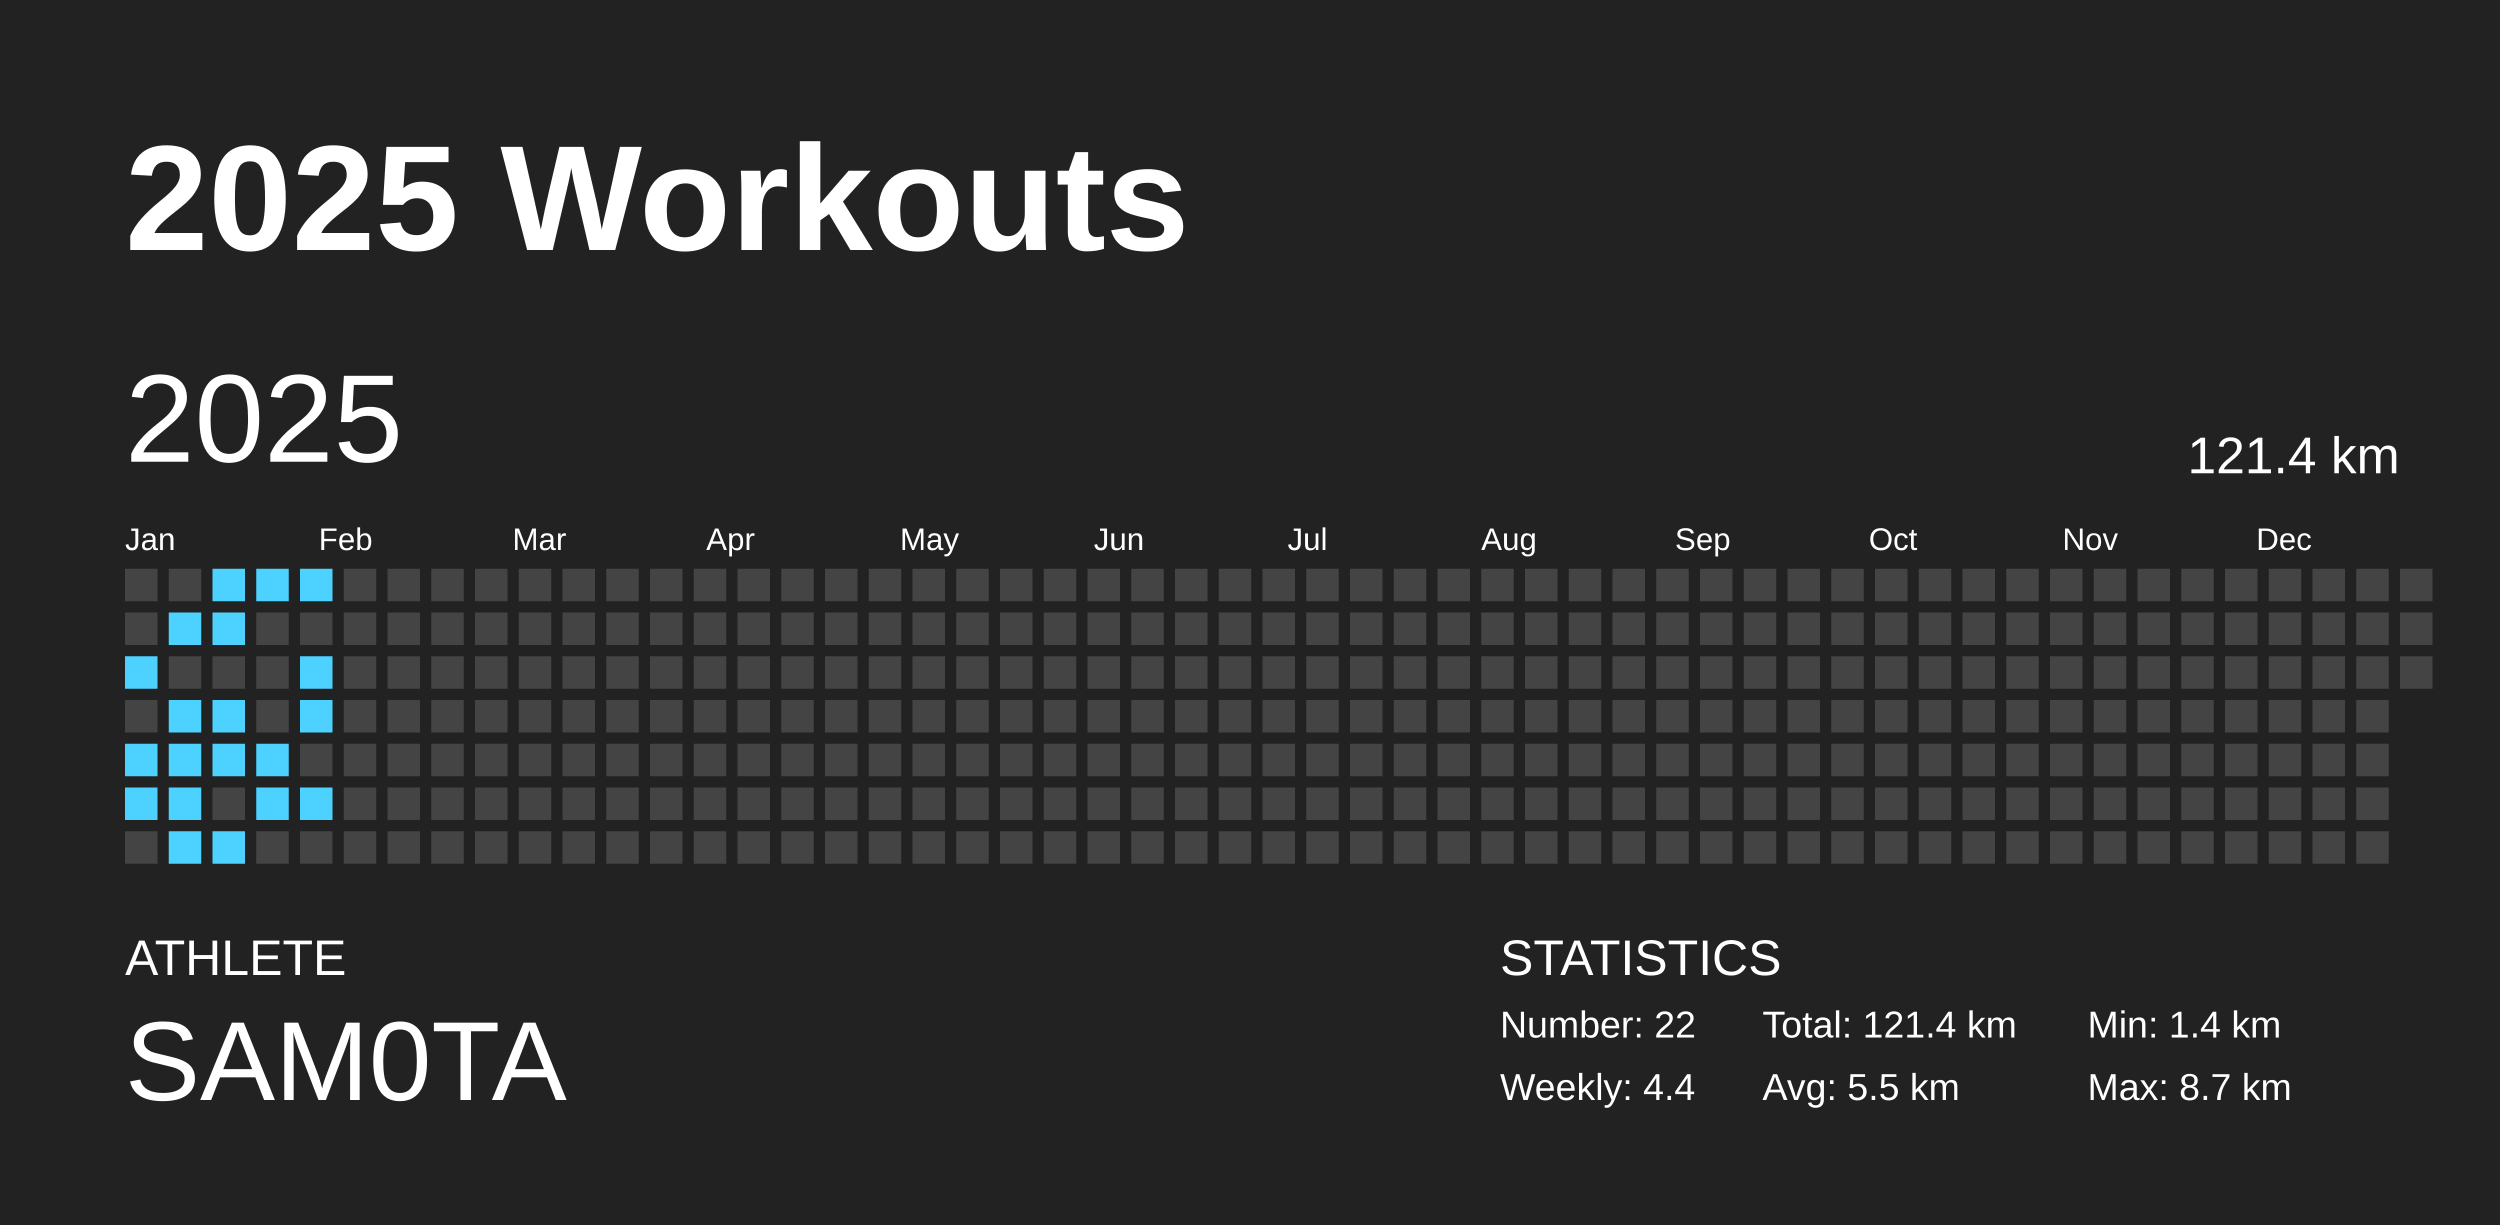
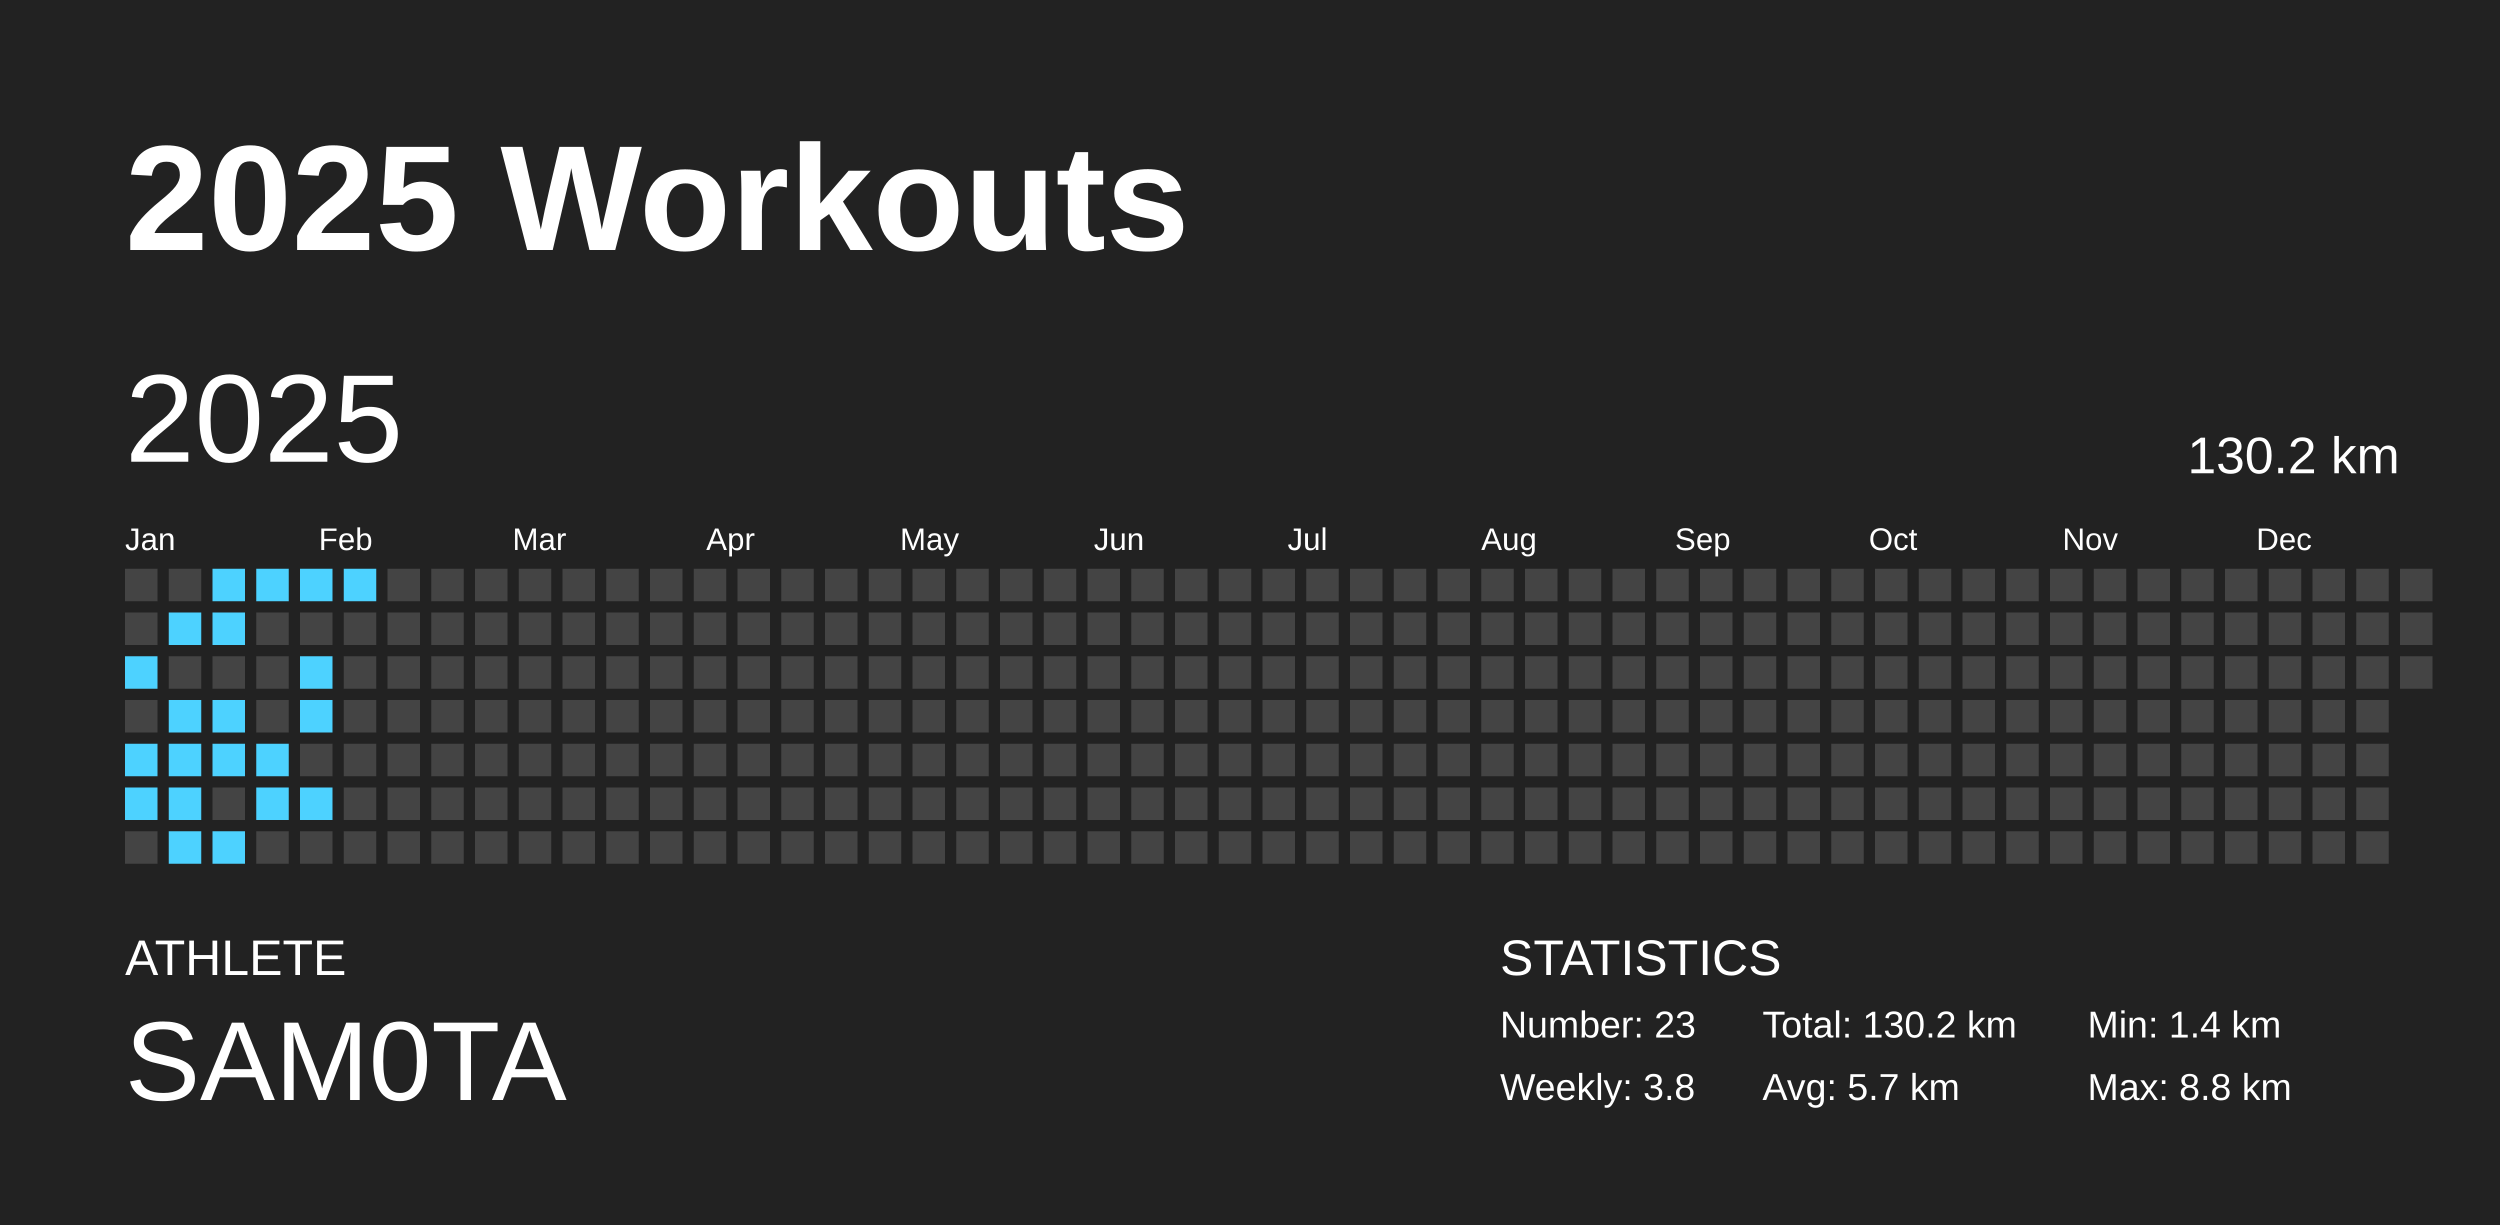
<svg xmlns="http://www.w3.org/2000/svg" baseProfile="full" height="98mm" version="1.1" viewBox="0,0,200,98" width="200mm">
  <defs />
  <rect fill="#222222" height="98" width="200" x="0" y="0" />
  <text fill="#FFFFFF" style="font-size:12px; font-family:Arial; font-weight:bold;" x="10" y="20">2025 Workouts</text>
  <text fill="#FFFFFF" style="font-size:4px; font-family:Arial" x="10" y="78">ATHLETE</text>
  <text fill="#FFFFFF" style="font-size:9px; font-family:Arial" x="10" y="88">SAM0TA</text>
  <text fill="#FFFFFF" style="font-size:4px; font-family:Arial" x="120" y="78">STATISTICS</text>
-   <text fill="#FFFFFF" style="font-size:3px; font-family:Arial" x="120" y="83">Number: 22</text>
-   <text fill="#FFFFFF" style="font-size:3px; font-family:Arial" x="120" y="88">Weekly: 4.4</text>
-   <text fill="#FFFFFF" style="font-size:3px; font-family:Arial" x="141" y="83">Total: 121.4 km</text>
-   <text fill="#FFFFFF" style="font-size:3px; font-family:Arial" x="141" y="88">Avg: 5.5 km</text>
+   <text fill="#FFFFFF" style="font-size:3px; font-family:Arial" x="120" y="83">Number: 23</text>
+   <text fill="#FFFFFF" style="font-size:3px; font-family:Arial" x="120" y="88">Weekly: 3.8</text>
+   <text fill="#FFFFFF" style="font-size:3px; font-family:Arial" x="141" y="83">Total: 130.2 km</text>
+   <text fill="#FFFFFF" style="font-size:3px; font-family:Arial" x="141" y="88">Avg: 5.7 km</text>
  <text fill="#FFFFFF" style="font-size:3px; font-family:Arial" x="167" y="83">Min: 1.4 km</text>
-   <text fill="#FFFFFF" style="font-size:3px; font-family:Arial" x="167" y="88">Max: 8.7 km</text>
+   <text fill="#FFFFFF" style="font-size:3px; font-family:Arial" x="167" y="88">Max: 8.8 km</text>
  <text dominant-baseline="hanging" fill="#FFFFFF" style="font-size:10.0px; font-family:Arial;" x="10" y="30">2025</text>
-   <text dominant-baseline="hanging" fill="#FFFFFF" style="font-size:4.125px; font-family:Arial;" x="175" y="35">121.4 km</text>
+   <text dominant-baseline="hanging" fill="#FFFFFF" style="font-size:4.125px; font-family:Arial;" x="175" y="35">130.2 km</text>
  <text fill="#FFFFFF" style="font-size:2.5px; font-family:Arial" x="10.0" y="44">Jan</text>
  <text fill="#FFFFFF" style="font-size:2.5px; font-family:Arial" x="25.5" y="44">Feb</text>
  <text fill="#FFFFFF" style="font-size:2.5px; font-family:Arial" x="41.0" y="44">Mar</text>
  <text fill="#FFFFFF" style="font-size:2.5px; font-family:Arial" x="56.5" y="44">Apr</text>
  <text fill="#FFFFFF" style="font-size:2.5px; font-family:Arial" x="72.0" y="44">May</text>
  <text fill="#FFFFFF" style="font-size:2.5px; font-family:Arial" x="87.5" y="44">Jun</text>
  <text fill="#FFFFFF" style="font-size:2.5px; font-family:Arial" x="103.0" y="44">Jul</text>
  <text fill="#FFFFFF" style="font-size:2.5px; font-family:Arial" x="118.5" y="44">Aug</text>
  <text fill="#FFFFFF" style="font-size:2.5px; font-family:Arial" x="134.0" y="44">Sep</text>
  <text fill="#FFFFFF" style="font-size:2.5px; font-family:Arial" x="149.5" y="44">Oct</text>
  <text fill="#FFFFFF" style="font-size:2.5px; font-family:Arial" x="165.0" y="44">Nov</text>
  <text fill="#FFFFFF" style="font-size:2.5px; font-family:Arial" x="180.5" y="44">Dec</text>
  <rect fill="#444444" height="2.6" width="2.6" x="10.0" y="45.5" />
  <rect fill="#444444" height="2.6" width="2.6" x="10.0" y="49.0" />
  <rect fill="#4dd2ff" height="2.6" width="2.6" x="10.0" y="52.5" />
  <rect fill="#444444" height="2.6" width="2.6" x="10.0" y="56.0" />
  <rect fill="#4dd2ff" height="2.6" width="2.6" x="10.0" y="59.5" />
  <rect fill="#4dd2ff" height="2.6" width="2.6" x="10.0" y="63.0" />
  <rect fill="#444444" height="2.6" width="2.6" x="10.0" y="66.5" />
  <rect fill="#444444" height="2.6" width="2.6" x="13.5" y="45.5" />
  <rect fill="#4dd2ff" height="2.6" width="2.6" x="13.5" y="49.0" />
  <rect fill="#444444" height="2.6" width="2.6" x="13.5" y="52.5" />
  <rect fill="#4dd2ff" height="2.6" width="2.6" x="13.5" y="56.0" />
  <rect fill="#4dd2ff" height="2.6" width="2.6" x="13.5" y="59.5" />
  <rect fill="#4dd2ff" height="2.6" width="2.6" x="13.5" y="63.0" />
  <rect fill="#4dd2ff" height="2.6" width="2.6" x="13.5" y="66.5" />
  <rect fill="#4dd2ff" height="2.6" width="2.6" x="17.0" y="45.5" />
  <rect fill="#4dd2ff" height="2.6" width="2.6" x="17.0" y="49.0" />
  <rect fill="#444444" height="2.6" width="2.6" x="17.0" y="52.5" />
  <rect fill="#4dd2ff" height="2.6" width="2.6" x="17.0" y="56.0" />
  <rect fill="#4dd2ff" height="2.6" width="2.6" x="17.0" y="59.5" />
  <rect fill="#444444" height="2.6" width="2.6" x="17.0" y="63.0" />
  <rect fill="#4dd2ff" height="2.6" width="2.6" x="17.0" y="66.5" />
  <rect fill="#4dd2ff" height="2.6" width="2.6" x="20.5" y="45.5" />
  <rect fill="#444444" height="2.6" width="2.6" x="20.5" y="49.0" />
  <rect fill="#444444" height="2.6" width="2.6" x="20.5" y="52.5" />
  <rect fill="#444444" height="2.6" width="2.6" x="20.5" y="56.0" />
  <rect fill="#4dd2ff" height="2.6" width="2.6" x="20.5" y="59.5" />
  <rect fill="#4dd2ff" height="2.6" width="2.6" x="20.5" y="63.0" />
  <rect fill="#444444" height="2.6" width="2.6" x="20.5" y="66.5" />
  <rect fill="#4dd2ff" height="2.6" width="2.6" x="24.0" y="45.5" />
  <rect fill="#444444" height="2.6" width="2.6" x="24.0" y="49.0" />
  <rect fill="#4dd2ff" height="2.6" width="2.6" x="24.0" y="52.5" />
  <rect fill="#4dd2ff" height="2.6" width="2.6" x="24.0" y="56.0" />
  <rect fill="#444444" height="2.6" width="2.6" x="24.0" y="59.5" />
  <rect fill="#4dd2ff" height="2.6" width="2.6" x="24.0" y="63.0" />
  <rect fill="#444444" height="2.6" width="2.6" x="24.0" y="66.5" />
-   <rect fill="#444444" height="2.6" width="2.6" x="27.5" y="45.5" />
+   <rect fill="#4dd2ff" height="2.6" width="2.6" x="27.5" y="45.5" />
  <rect fill="#444444" height="2.6" width="2.6" x="27.5" y="49.0" />
  <rect fill="#444444" height="2.6" width="2.6" x="27.5" y="52.5" />
  <rect fill="#444444" height="2.6" width="2.6" x="27.5" y="56.0" />
  <rect fill="#444444" height="2.6" width="2.6" x="27.5" y="59.5" />
  <rect fill="#444444" height="2.6" width="2.6" x="27.5" y="63.0" />
  <rect fill="#444444" height="2.6" width="2.6" x="27.5" y="66.5" />
  <rect fill="#444444" height="2.6" width="2.6" x="31.0" y="45.5" />
  <rect fill="#444444" height="2.6" width="2.6" x="31.0" y="49.0" />
  <rect fill="#444444" height="2.6" width="2.6" x="31.0" y="52.5" />
  <rect fill="#444444" height="2.6" width="2.6" x="31.0" y="56.0" />
  <rect fill="#444444" height="2.6" width="2.6" x="31.0" y="59.5" />
  <rect fill="#444444" height="2.6" width="2.6" x="31.0" y="63.0" />
  <rect fill="#444444" height="2.6" width="2.6" x="31.0" y="66.5" />
  <rect fill="#444444" height="2.6" width="2.6" x="34.5" y="45.5" />
  <rect fill="#444444" height="2.6" width="2.6" x="34.5" y="49.0" />
  <rect fill="#444444" height="2.6" width="2.6" x="34.5" y="52.5" />
  <rect fill="#444444" height="2.6" width="2.6" x="34.5" y="56.0" />
  <rect fill="#444444" height="2.6" width="2.6" x="34.5" y="59.5" />
  <rect fill="#444444" height="2.6" width="2.6" x="34.5" y="63.0" />
  <rect fill="#444444" height="2.6" width="2.6" x="34.5" y="66.5" />
  <rect fill="#444444" height="2.6" width="2.6" x="38.0" y="45.5" />
  <rect fill="#444444" height="2.6" width="2.6" x="38.0" y="49.0" />
  <rect fill="#444444" height="2.6" width="2.6" x="38.0" y="52.5" />
  <rect fill="#444444" height="2.6" width="2.6" x="38.0" y="56.0" />
  <rect fill="#444444" height="2.6" width="2.6" x="38.0" y="59.5" />
  <rect fill="#444444" height="2.6" width="2.6" x="38.0" y="63.0" />
  <rect fill="#444444" height="2.6" width="2.6" x="38.0" y="66.5" />
  <rect fill="#444444" height="2.6" width="2.6" x="41.5" y="45.5" />
  <rect fill="#444444" height="2.6" width="2.6" x="41.5" y="49.0" />
  <rect fill="#444444" height="2.6" width="2.6" x="41.5" y="52.5" />
  <rect fill="#444444" height="2.6" width="2.6" x="41.5" y="56.0" />
  <rect fill="#444444" height="2.6" width="2.6" x="41.5" y="59.5" />
  <rect fill="#444444" height="2.6" width="2.6" x="41.5" y="63.0" />
  <rect fill="#444444" height="2.6" width="2.6" x="41.5" y="66.5" />
  <rect fill="#444444" height="2.6" width="2.6" x="45.0" y="45.5" />
  <rect fill="#444444" height="2.6" width="2.6" x="45.0" y="49.0" />
  <rect fill="#444444" height="2.6" width="2.6" x="45.0" y="52.5" />
  <rect fill="#444444" height="2.6" width="2.6" x="45.0" y="56.0" />
  <rect fill="#444444" height="2.6" width="2.6" x="45.0" y="59.5" />
  <rect fill="#444444" height="2.6" width="2.6" x="45.0" y="63.0" />
  <rect fill="#444444" height="2.6" width="2.6" x="45.0" y="66.5" />
  <rect fill="#444444" height="2.6" width="2.6" x="48.5" y="45.5" />
  <rect fill="#444444" height="2.6" width="2.6" x="48.5" y="49.0" />
  <rect fill="#444444" height="2.6" width="2.6" x="48.5" y="52.5" />
  <rect fill="#444444" height="2.6" width="2.6" x="48.5" y="56.0" />
  <rect fill="#444444" height="2.6" width="2.6" x="48.5" y="59.5" />
  <rect fill="#444444" height="2.6" width="2.6" x="48.5" y="63.0" />
  <rect fill="#444444" height="2.6" width="2.6" x="48.5" y="66.5" />
  <rect fill="#444444" height="2.6" width="2.6" x="52.0" y="45.5" />
  <rect fill="#444444" height="2.6" width="2.6" x="52.0" y="49.0" />
  <rect fill="#444444" height="2.6" width="2.6" x="52.0" y="52.5" />
  <rect fill="#444444" height="2.6" width="2.6" x="52.0" y="56.0" />
  <rect fill="#444444" height="2.6" width="2.6" x="52.0" y="59.5" />
  <rect fill="#444444" height="2.6" width="2.6" x="52.0" y="63.0" />
  <rect fill="#444444" height="2.6" width="2.6" x="52.0" y="66.5" />
  <rect fill="#444444" height="2.6" width="2.6" x="55.5" y="45.5" />
  <rect fill="#444444" height="2.6" width="2.6" x="55.5" y="49.0" />
  <rect fill="#444444" height="2.6" width="2.6" x="55.5" y="52.5" />
  <rect fill="#444444" height="2.6" width="2.6" x="55.5" y="56.0" />
  <rect fill="#444444" height="2.6" width="2.6" x="55.5" y="59.5" />
  <rect fill="#444444" height="2.6" width="2.6" x="55.5" y="63.0" />
  <rect fill="#444444" height="2.6" width="2.6" x="55.5" y="66.5" />
  <rect fill="#444444" height="2.6" width="2.6" x="59.0" y="45.5" />
  <rect fill="#444444" height="2.6" width="2.6" x="59.0" y="49.0" />
  <rect fill="#444444" height="2.6" width="2.6" x="59.0" y="52.5" />
  <rect fill="#444444" height="2.6" width="2.6" x="59.0" y="56.0" />
  <rect fill="#444444" height="2.6" width="2.6" x="59.0" y="59.5" />
  <rect fill="#444444" height="2.6" width="2.6" x="59.0" y="63.0" />
  <rect fill="#444444" height="2.6" width="2.6" x="59.0" y="66.5" />
  <rect fill="#444444" height="2.6" width="2.6" x="62.5" y="45.5" />
  <rect fill="#444444" height="2.6" width="2.6" x="62.5" y="49.0" />
  <rect fill="#444444" height="2.6" width="2.6" x="62.5" y="52.5" />
  <rect fill="#444444" height="2.6" width="2.6" x="62.5" y="56.0" />
  <rect fill="#444444" height="2.6" width="2.6" x="62.5" y="59.5" />
  <rect fill="#444444" height="2.6" width="2.6" x="62.5" y="63.0" />
  <rect fill="#444444" height="2.6" width="2.6" x="62.5" y="66.5" />
  <rect fill="#444444" height="2.6" width="2.6" x="66.0" y="45.5" />
  <rect fill="#444444" height="2.6" width="2.6" x="66.0" y="49.0" />
  <rect fill="#444444" height="2.6" width="2.6" x="66.0" y="52.5" />
  <rect fill="#444444" height="2.6" width="2.6" x="66.0" y="56.0" />
  <rect fill="#444444" height="2.6" width="2.6" x="66.0" y="59.5" />
  <rect fill="#444444" height="2.6" width="2.6" x="66.0" y="63.0" />
  <rect fill="#444444" height="2.6" width="2.6" x="66.0" y="66.5" />
  <rect fill="#444444" height="2.6" width="2.6" x="69.5" y="45.5" />
  <rect fill="#444444" height="2.6" width="2.6" x="69.5" y="49.0" />
  <rect fill="#444444" height="2.6" width="2.6" x="69.5" y="52.5" />
  <rect fill="#444444" height="2.6" width="2.6" x="69.5" y="56.0" />
  <rect fill="#444444" height="2.6" width="2.6" x="69.5" y="59.5" />
  <rect fill="#444444" height="2.6" width="2.6" x="69.5" y="63.0" />
  <rect fill="#444444" height="2.6" width="2.6" x="69.5" y="66.5" />
  <rect fill="#444444" height="2.6" width="2.6" x="73.0" y="45.5" />
  <rect fill="#444444" height="2.6" width="2.6" x="73.0" y="49.0" />
  <rect fill="#444444" height="2.6" width="2.6" x="73.0" y="52.5" />
  <rect fill="#444444" height="2.6" width="2.6" x="73.0" y="56.0" />
  <rect fill="#444444" height="2.6" width="2.6" x="73.0" y="59.5" />
  <rect fill="#444444" height="2.6" width="2.6" x="73.0" y="63.0" />
  <rect fill="#444444" height="2.6" width="2.6" x="73.0" y="66.5" />
  <rect fill="#444444" height="2.6" width="2.6" x="76.5" y="45.5" />
  <rect fill="#444444" height="2.6" width="2.6" x="76.5" y="49.0" />
  <rect fill="#444444" height="2.6" width="2.6" x="76.5" y="52.5" />
  <rect fill="#444444" height="2.6" width="2.6" x="76.5" y="56.0" />
  <rect fill="#444444" height="2.6" width="2.6" x="76.5" y="59.5" />
  <rect fill="#444444" height="2.6" width="2.6" x="76.5" y="63.0" />
  <rect fill="#444444" height="2.6" width="2.6" x="76.5" y="66.5" />
  <rect fill="#444444" height="2.6" width="2.6" x="80.0" y="45.5" />
  <rect fill="#444444" height="2.6" width="2.6" x="80.0" y="49.0" />
  <rect fill="#444444" height="2.6" width="2.6" x="80.0" y="52.5" />
  <rect fill="#444444" height="2.6" width="2.6" x="80.0" y="56.0" />
  <rect fill="#444444" height="2.6" width="2.6" x="80.0" y="59.5" />
  <rect fill="#444444" height="2.6" width="2.6" x="80.0" y="63.0" />
  <rect fill="#444444" height="2.6" width="2.6" x="80.0" y="66.5" />
  <rect fill="#444444" height="2.6" width="2.6" x="83.5" y="45.5" />
  <rect fill="#444444" height="2.6" width="2.6" x="83.5" y="49.0" />
  <rect fill="#444444" height="2.6" width="2.6" x="83.5" y="52.5" />
  <rect fill="#444444" height="2.6" width="2.6" x="83.5" y="56.0" />
  <rect fill="#444444" height="2.6" width="2.6" x="83.5" y="59.5" />
  <rect fill="#444444" height="2.6" width="2.6" x="83.5" y="63.0" />
  <rect fill="#444444" height="2.6" width="2.6" x="83.5" y="66.5" />
  <rect fill="#444444" height="2.6" width="2.6" x="87.0" y="45.5" />
  <rect fill="#444444" height="2.6" width="2.6" x="87.0" y="49.0" />
  <rect fill="#444444" height="2.6" width="2.6" x="87.0" y="52.5" />
  <rect fill="#444444" height="2.6" width="2.6" x="87.0" y="56.0" />
  <rect fill="#444444" height="2.6" width="2.6" x="87.0" y="59.5" />
  <rect fill="#444444" height="2.6" width="2.6" x="87.0" y="63.0" />
  <rect fill="#444444" height="2.6" width="2.6" x="87.0" y="66.5" />
  <rect fill="#444444" height="2.6" width="2.6" x="90.5" y="45.5" />
  <rect fill="#444444" height="2.6" width="2.6" x="90.5" y="49.0" />
  <rect fill="#444444" height="2.6" width="2.6" x="90.5" y="52.5" />
  <rect fill="#444444" height="2.6" width="2.6" x="90.5" y="56.0" />
  <rect fill="#444444" height="2.6" width="2.6" x="90.5" y="59.5" />
  <rect fill="#444444" height="2.6" width="2.6" x="90.5" y="63.0" />
  <rect fill="#444444" height="2.6" width="2.6" x="90.5" y="66.5" />
  <rect fill="#444444" height="2.6" width="2.6" x="94.0" y="45.5" />
  <rect fill="#444444" height="2.6" width="2.6" x="94.0" y="49.0" />
  <rect fill="#444444" height="2.6" width="2.6" x="94.0" y="52.5" />
  <rect fill="#444444" height="2.6" width="2.6" x="94.0" y="56.0" />
  <rect fill="#444444" height="2.6" width="2.6" x="94.0" y="59.5" />
  <rect fill="#444444" height="2.6" width="2.6" x="94.0" y="63.0" />
  <rect fill="#444444" height="2.6" width="2.6" x="94.0" y="66.5" />
  <rect fill="#444444" height="2.6" width="2.6" x="97.5" y="45.5" />
  <rect fill="#444444" height="2.6" width="2.6" x="97.5" y="49.0" />
  <rect fill="#444444" height="2.6" width="2.6" x="97.5" y="52.5" />
  <rect fill="#444444" height="2.6" width="2.6" x="97.5" y="56.0" />
  <rect fill="#444444" height="2.6" width="2.6" x="97.5" y="59.5" />
  <rect fill="#444444" height="2.6" width="2.6" x="97.5" y="63.0" />
  <rect fill="#444444" height="2.6" width="2.6" x="97.5" y="66.5" />
  <rect fill="#444444" height="2.6" width="2.6" x="101.0" y="45.5" />
  <rect fill="#444444" height="2.6" width="2.6" x="101.0" y="49.0" />
  <rect fill="#444444" height="2.6" width="2.6" x="101.0" y="52.5" />
  <rect fill="#444444" height="2.6" width="2.6" x="101.0" y="56.0" />
  <rect fill="#444444" height="2.6" width="2.6" x="101.0" y="59.5" />
  <rect fill="#444444" height="2.6" width="2.6" x="101.0" y="63.0" />
  <rect fill="#444444" height="2.6" width="2.6" x="101.0" y="66.5" />
  <rect fill="#444444" height="2.6" width="2.6" x="104.5" y="45.5" />
  <rect fill="#444444" height="2.6" width="2.6" x="104.5" y="49.0" />
  <rect fill="#444444" height="2.6" width="2.6" x="104.5" y="52.5" />
  <rect fill="#444444" height="2.6" width="2.6" x="104.5" y="56.0" />
  <rect fill="#444444" height="2.6" width="2.6" x="104.5" y="59.5" />
  <rect fill="#444444" height="2.6" width="2.6" x="104.5" y="63.0" />
  <rect fill="#444444" height="2.6" width="2.6" x="104.5" y="66.5" />
  <rect fill="#444444" height="2.6" width="2.6" x="108.0" y="45.5" />
  <rect fill="#444444" height="2.6" width="2.6" x="108.0" y="49.0" />
  <rect fill="#444444" height="2.6" width="2.6" x="108.0" y="52.5" />
  <rect fill="#444444" height="2.6" width="2.6" x="108.0" y="56.0" />
  <rect fill="#444444" height="2.6" width="2.6" x="108.0" y="59.5" />
  <rect fill="#444444" height="2.6" width="2.6" x="108.0" y="63.0" />
  <rect fill="#444444" height="2.6" width="2.6" x="108.0" y="66.5" />
  <rect fill="#444444" height="2.6" width="2.6" x="111.5" y="45.5" />
  <rect fill="#444444" height="2.6" width="2.6" x="111.5" y="49.0" />
  <rect fill="#444444" height="2.6" width="2.6" x="111.5" y="52.5" />
  <rect fill="#444444" height="2.6" width="2.6" x="111.5" y="56.0" />
  <rect fill="#444444" height="2.6" width="2.6" x="111.5" y="59.5" />
  <rect fill="#444444" height="2.6" width="2.6" x="111.5" y="63.0" />
  <rect fill="#444444" height="2.6" width="2.6" x="111.5" y="66.5" />
  <rect fill="#444444" height="2.6" width="2.6" x="115.0" y="45.5" />
  <rect fill="#444444" height="2.6" width="2.6" x="115.0" y="49.0" />
  <rect fill="#444444" height="2.6" width="2.6" x="115.0" y="52.5" />
  <rect fill="#444444" height="2.6" width="2.6" x="115.0" y="56.0" />
  <rect fill="#444444" height="2.6" width="2.6" x="115.0" y="59.5" />
  <rect fill="#444444" height="2.6" width="2.6" x="115.0" y="63.0" />
  <rect fill="#444444" height="2.6" width="2.6" x="115.0" y="66.5" />
  <rect fill="#444444" height="2.6" width="2.6" x="118.5" y="45.5" />
  <rect fill="#444444" height="2.6" width="2.6" x="118.5" y="49.0" />
  <rect fill="#444444" height="2.6" width="2.6" x="118.5" y="52.5" />
  <rect fill="#444444" height="2.6" width="2.6" x="118.5" y="56.0" />
  <rect fill="#444444" height="2.6" width="2.6" x="118.5" y="59.5" />
  <rect fill="#444444" height="2.6" width="2.6" x="118.5" y="63.0" />
  <rect fill="#444444" height="2.6" width="2.6" x="118.5" y="66.5" />
  <rect fill="#444444" height="2.6" width="2.6" x="122.0" y="45.5" />
  <rect fill="#444444" height="2.6" width="2.6" x="122.0" y="49.0" />
  <rect fill="#444444" height="2.6" width="2.6" x="122.0" y="52.5" />
  <rect fill="#444444" height="2.6" width="2.6" x="122.0" y="56.0" />
  <rect fill="#444444" height="2.6" width="2.6" x="122.0" y="59.5" />
  <rect fill="#444444" height="2.6" width="2.6" x="122.0" y="63.0" />
  <rect fill="#444444" height="2.6" width="2.6" x="122.0" y="66.5" />
  <rect fill="#444444" height="2.6" width="2.6" x="125.5" y="45.5" />
  <rect fill="#444444" height="2.6" width="2.6" x="125.5" y="49.0" />
  <rect fill="#444444" height="2.6" width="2.6" x="125.5" y="52.5" />
  <rect fill="#444444" height="2.6" width="2.6" x="125.5" y="56.0" />
  <rect fill="#444444" height="2.6" width="2.6" x="125.5" y="59.5" />
  <rect fill="#444444" height="2.6" width="2.6" x="125.5" y="63.0" />
  <rect fill="#444444" height="2.6" width="2.6" x="125.5" y="66.5" />
  <rect fill="#444444" height="2.6" width="2.6" x="129.0" y="45.5" />
  <rect fill="#444444" height="2.6" width="2.6" x="129.0" y="49.0" />
  <rect fill="#444444" height="2.6" width="2.6" x="129.0" y="52.5" />
  <rect fill="#444444" height="2.6" width="2.6" x="129.0" y="56.0" />
  <rect fill="#444444" height="2.6" width="2.6" x="129.0" y="59.5" />
  <rect fill="#444444" height="2.6" width="2.6" x="129.0" y="63.0" />
  <rect fill="#444444" height="2.6" width="2.6" x="129.0" y="66.5" />
  <rect fill="#444444" height="2.6" width="2.6" x="132.5" y="45.5" />
  <rect fill="#444444" height="2.6" width="2.6" x="132.5" y="49.0" />
  <rect fill="#444444" height="2.6" width="2.6" x="132.5" y="52.5" />
  <rect fill="#444444" height="2.6" width="2.6" x="132.5" y="56.0" />
  <rect fill="#444444" height="2.6" width="2.6" x="132.5" y="59.5" />
  <rect fill="#444444" height="2.6" width="2.6" x="132.5" y="63.0" />
  <rect fill="#444444" height="2.6" width="2.6" x="132.5" y="66.5" />
  <rect fill="#444444" height="2.6" width="2.6" x="136.0" y="45.5" />
  <rect fill="#444444" height="2.6" width="2.6" x="136.0" y="49.0" />
  <rect fill="#444444" height="2.6" width="2.6" x="136.0" y="52.5" />
  <rect fill="#444444" height="2.6" width="2.6" x="136.0" y="56.0" />
  <rect fill="#444444" height="2.6" width="2.6" x="136.0" y="59.5" />
  <rect fill="#444444" height="2.6" width="2.6" x="136.0" y="63.0" />
  <rect fill="#444444" height="2.6" width="2.6" x="136.0" y="66.5" />
  <rect fill="#444444" height="2.6" width="2.6" x="139.5" y="45.5" />
  <rect fill="#444444" height="2.6" width="2.6" x="139.5" y="49.0" />
  <rect fill="#444444" height="2.6" width="2.6" x="139.5" y="52.5" />
  <rect fill="#444444" height="2.6" width="2.6" x="139.5" y="56.0" />
  <rect fill="#444444" height="2.6" width="2.6" x="139.5" y="59.5" />
  <rect fill="#444444" height="2.6" width="2.6" x="139.5" y="63.0" />
  <rect fill="#444444" height="2.6" width="2.6" x="139.5" y="66.5" />
  <rect fill="#444444" height="2.6" width="2.6" x="143.0" y="45.5" />
  <rect fill="#444444" height="2.6" width="2.6" x="143.0" y="49.0" />
  <rect fill="#444444" height="2.6" width="2.6" x="143.0" y="52.5" />
  <rect fill="#444444" height="2.6" width="2.6" x="143.0" y="56.0" />
  <rect fill="#444444" height="2.6" width="2.6" x="143.0" y="59.5" />
  <rect fill="#444444" height="2.6" width="2.6" x="143.0" y="63.0" />
  <rect fill="#444444" height="2.6" width="2.6" x="143.0" y="66.5" />
  <rect fill="#444444" height="2.6" width="2.6" x="146.5" y="45.5" />
  <rect fill="#444444" height="2.6" width="2.6" x="146.5" y="49.0" />
  <rect fill="#444444" height="2.6" width="2.6" x="146.5" y="52.5" />
  <rect fill="#444444" height="2.6" width="2.6" x="146.5" y="56.0" />
  <rect fill="#444444" height="2.6" width="2.6" x="146.5" y="59.5" />
  <rect fill="#444444" height="2.6" width="2.6" x="146.5" y="63.0" />
  <rect fill="#444444" height="2.6" width="2.6" x="146.5" y="66.5" />
  <rect fill="#444444" height="2.6" width="2.6" x="150.0" y="45.5" />
  <rect fill="#444444" height="2.6" width="2.6" x="150.0" y="49.0" />
  <rect fill="#444444" height="2.6" width="2.6" x="150.0" y="52.5" />
  <rect fill="#444444" height="2.6" width="2.6" x="150.0" y="56.0" />
  <rect fill="#444444" height="2.6" width="2.6" x="150.0" y="59.5" />
  <rect fill="#444444" height="2.6" width="2.6" x="150.0" y="63.0" />
  <rect fill="#444444" height="2.6" width="2.6" x="150.0" y="66.5" />
  <rect fill="#444444" height="2.6" width="2.6" x="153.5" y="45.5" />
  <rect fill="#444444" height="2.6" width="2.6" x="153.5" y="49.0" />
  <rect fill="#444444" height="2.6" width="2.6" x="153.5" y="52.5" />
  <rect fill="#444444" height="2.6" width="2.6" x="153.5" y="56.0" />
  <rect fill="#444444" height="2.6" width="2.6" x="153.5" y="59.5" />
  <rect fill="#444444" height="2.6" width="2.6" x="153.5" y="63.0" />
  <rect fill="#444444" height="2.6" width="2.6" x="153.5" y="66.5" />
  <rect fill="#444444" height="2.6" width="2.6" x="157.0" y="45.5" />
  <rect fill="#444444" height="2.6" width="2.6" x="157.0" y="49.0" />
  <rect fill="#444444" height="2.6" width="2.6" x="157.0" y="52.5" />
  <rect fill="#444444" height="2.6" width="2.6" x="157.0" y="56.0" />
  <rect fill="#444444" height="2.6" width="2.6" x="157.0" y="59.5" />
  <rect fill="#444444" height="2.6" width="2.6" x="157.0" y="63.0" />
  <rect fill="#444444" height="2.6" width="2.6" x="157.0" y="66.5" />
  <rect fill="#444444" height="2.6" width="2.6" x="160.5" y="45.5" />
  <rect fill="#444444" height="2.6" width="2.6" x="160.5" y="49.0" />
  <rect fill="#444444" height="2.6" width="2.6" x="160.5" y="52.5" />
  <rect fill="#444444" height="2.6" width="2.6" x="160.5" y="56.0" />
  <rect fill="#444444" height="2.6" width="2.6" x="160.5" y="59.5" />
  <rect fill="#444444" height="2.6" width="2.6" x="160.5" y="63.0" />
  <rect fill="#444444" height="2.6" width="2.6" x="160.5" y="66.5" />
  <rect fill="#444444" height="2.6" width="2.6" x="164.0" y="45.5" />
  <rect fill="#444444" height="2.6" width="2.6" x="164.0" y="49.0" />
  <rect fill="#444444" height="2.6" width="2.6" x="164.0" y="52.5" />
  <rect fill="#444444" height="2.6" width="2.6" x="164.0" y="56.0" />
  <rect fill="#444444" height="2.6" width="2.6" x="164.0" y="59.5" />
  <rect fill="#444444" height="2.6" width="2.6" x="164.0" y="63.0" />
  <rect fill="#444444" height="2.6" width="2.6" x="164.0" y="66.5" />
  <rect fill="#444444" height="2.6" width="2.6" x="167.5" y="45.5" />
  <rect fill="#444444" height="2.6" width="2.6" x="167.5" y="49.0" />
  <rect fill="#444444" height="2.6" width="2.6" x="167.5" y="52.5" />
  <rect fill="#444444" height="2.6" width="2.6" x="167.5" y="56.0" />
  <rect fill="#444444" height="2.6" width="2.6" x="167.5" y="59.5" />
  <rect fill="#444444" height="2.6" width="2.6" x="167.5" y="63.0" />
  <rect fill="#444444" height="2.6" width="2.6" x="167.5" y="66.5" />
  <rect fill="#444444" height="2.6" width="2.6" x="171.0" y="45.5" />
  <rect fill="#444444" height="2.6" width="2.6" x="171.0" y="49.0" />
  <rect fill="#444444" height="2.6" width="2.6" x="171.0" y="52.5" />
  <rect fill="#444444" height="2.6" width="2.6" x="171.0" y="56.0" />
  <rect fill="#444444" height="2.6" width="2.6" x="171.0" y="59.5" />
  <rect fill="#444444" height="2.6" width="2.6" x="171.0" y="63.0" />
  <rect fill="#444444" height="2.6" width="2.6" x="171.0" y="66.5" />
  <rect fill="#444444" height="2.6" width="2.6" x="174.5" y="45.5" />
  <rect fill="#444444" height="2.6" width="2.6" x="174.5" y="49.0" />
  <rect fill="#444444" height="2.6" width="2.6" x="174.5" y="52.5" />
  <rect fill="#444444" height="2.6" width="2.6" x="174.5" y="56.0" />
  <rect fill="#444444" height="2.6" width="2.6" x="174.5" y="59.5" />
  <rect fill="#444444" height="2.6" width="2.6" x="174.5" y="63.0" />
  <rect fill="#444444" height="2.6" width="2.6" x="174.5" y="66.5" />
  <rect fill="#444444" height="2.6" width="2.6" x="178.0" y="45.5" />
  <rect fill="#444444" height="2.6" width="2.6" x="178.0" y="49.0" />
  <rect fill="#444444" height="2.6" width="2.6" x="178.0" y="52.5" />
  <rect fill="#444444" height="2.6" width="2.6" x="178.0" y="56.0" />
  <rect fill="#444444" height="2.6" width="2.6" x="178.0" y="59.5" />
  <rect fill="#444444" height="2.6" width="2.6" x="178.0" y="63.0" />
  <rect fill="#444444" height="2.6" width="2.6" x="178.0" y="66.5" />
  <rect fill="#444444" height="2.6" width="2.6" x="181.5" y="45.5" />
  <rect fill="#444444" height="2.6" width="2.6" x="181.5" y="49.0" />
  <rect fill="#444444" height="2.6" width="2.6" x="181.5" y="52.5" />
  <rect fill="#444444" height="2.6" width="2.6" x="181.5" y="56.0" />
  <rect fill="#444444" height="2.6" width="2.6" x="181.5" y="59.5" />
  <rect fill="#444444" height="2.6" width="2.6" x="181.5" y="63.0" />
  <rect fill="#444444" height="2.6" width="2.6" x="181.5" y="66.5" />
  <rect fill="#444444" height="2.6" width="2.6" x="185.0" y="45.5" />
  <rect fill="#444444" height="2.6" width="2.6" x="185.0" y="49.0" />
  <rect fill="#444444" height="2.6" width="2.6" x="185.0" y="52.5" />
  <rect fill="#444444" height="2.6" width="2.6" x="185.0" y="56.0" />
  <rect fill="#444444" height="2.6" width="2.6" x="185.0" y="59.5" />
  <rect fill="#444444" height="2.6" width="2.6" x="185.0" y="63.0" />
  <rect fill="#444444" height="2.6" width="2.6" x="185.0" y="66.5" />
  <rect fill="#444444" height="2.6" width="2.6" x="188.5" y="45.5" />
  <rect fill="#444444" height="2.6" width="2.6" x="188.5" y="49.0" />
  <rect fill="#444444" height="2.6" width="2.6" x="188.5" y="52.5" />
  <rect fill="#444444" height="2.6" width="2.6" x="188.5" y="56.0" />
  <rect fill="#444444" height="2.6" width="2.6" x="188.5" y="59.5" />
  <rect fill="#444444" height="2.6" width="2.6" x="188.5" y="63.0" />
  <rect fill="#444444" height="2.6" width="2.6" x="188.5" y="66.5" />
  <rect fill="#444444" height="2.6" width="2.6" x="192.0" y="45.5" />
  <rect fill="#444444" height="2.6" width="2.6" x="192.0" y="49.0" />
  <rect fill="#444444" height="2.6" width="2.6" x="192.0" y="52.5" />
</svg>
